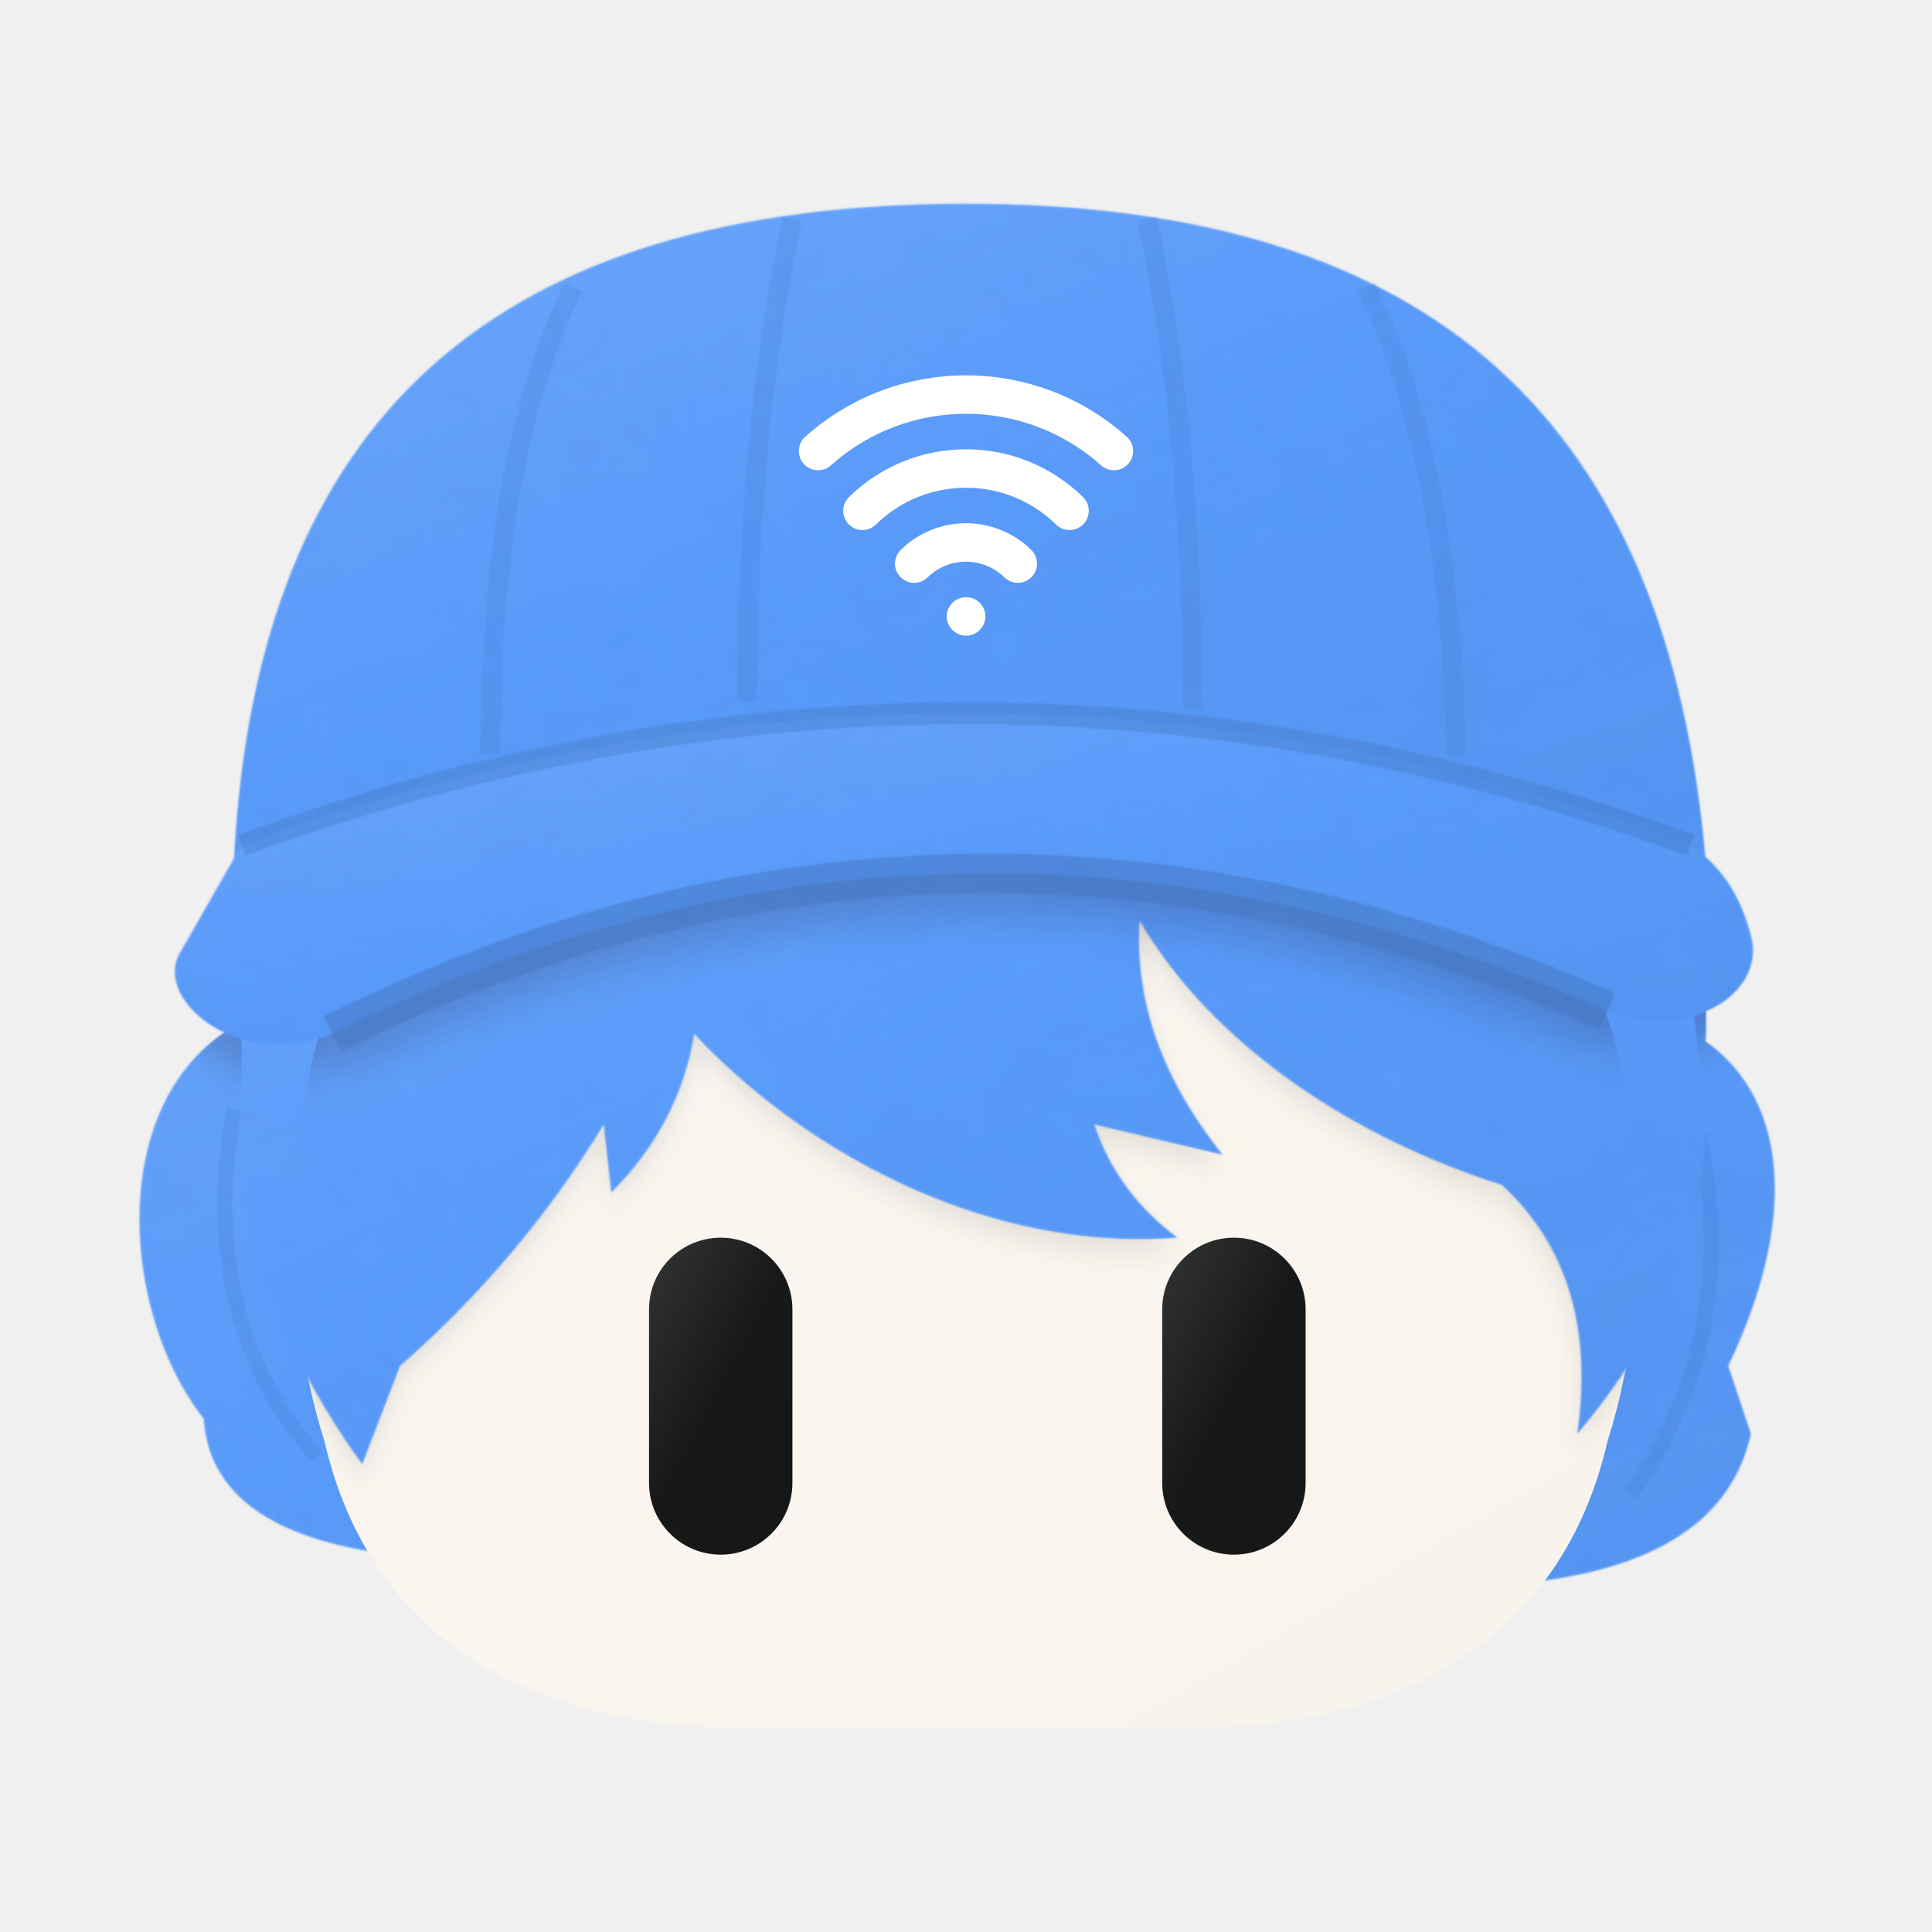
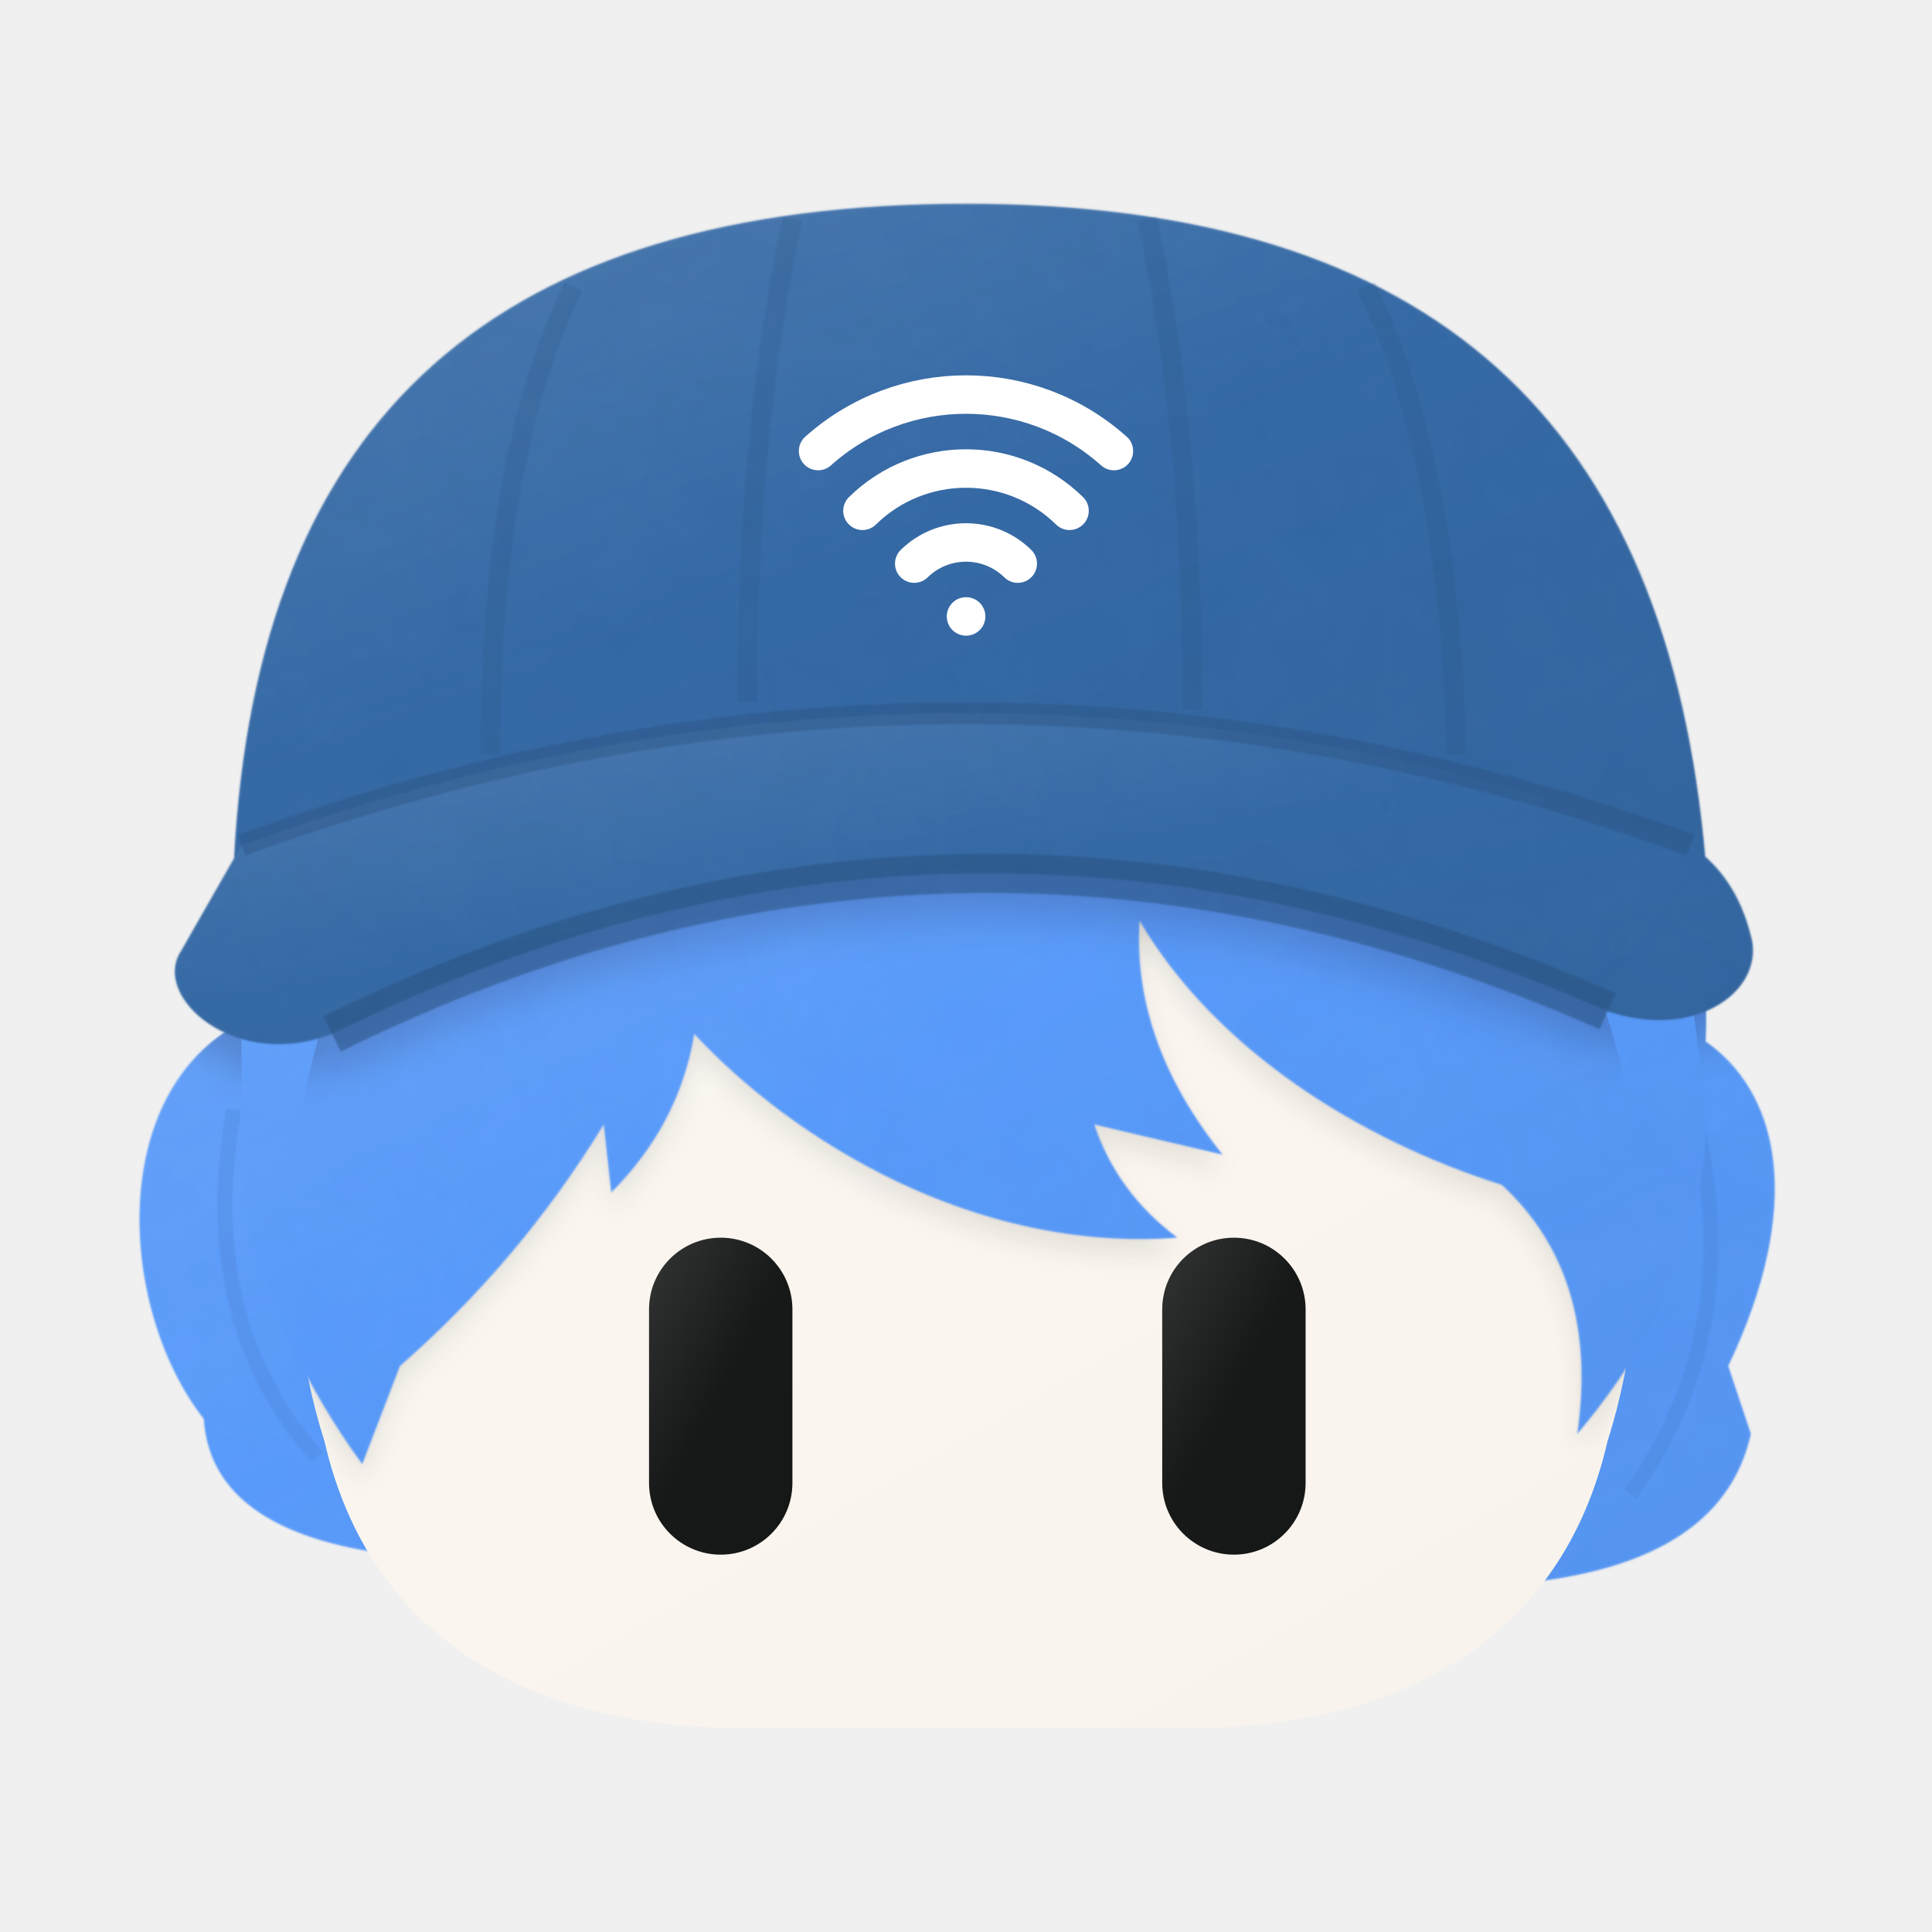
<svg xmlns="http://www.w3.org/2000/svg" viewBox="0 0 256 256" width="256" height="256" role="img">
  <defs>
    <clipPath id="avatar-contact-receiver-fringe-hair-sweep-face-round" clipPathUnits="userSpaceOnUse">
      <path d="M48 124C38 140 36 169 43 191C49 217 70 229 99 229H157C186 229 207 217 213 191C220 169 218 140 208 124C185 105 71 105 48 124Z" fill="#000000" />
    </clipPath>
    <filter id="avatar-contact-shadow-fringe-hair-sweep-face-round" filterUnits="userSpaceOnUse" x="0" y="0" width="256" height="256" color-interpolation-filters="sRGB">
      <feGaussianBlur in="SourceAlpha" stdDeviation="1.6" />
      <feOffset dy="2" result="contact-alpha" />
      <feFlood flood-color="#201a28" flood-opacity="0.09" />
      <feComposite in2="contact-alpha" operator="in" />
    </filter>
    <clipPath id="avatar-contact-receiver-hat-hat-cap-hair-sweep-hair-sweep-back-face-round" clipPathUnits="userSpaceOnUse">
      <path d="M48 124C38 140 36 169 43 191C49 217 70 229 99 229H157C186 229 207 217 213 191C220 169 218 140 208 124C185 105 71 105 48 124Z" fill="#000000" />
      <path d="M32 137C30 107 64 86 126 85C184 84 222 103 225 139Q230 165 209 190Q212 169 199 157C180 151 161 139 151 122Q150 138 162 153L145 149Q148 158 156 164C129 166 105 151 92 137Q90 149 81 158L80 149Q69 167 53 181L48 194Q37 179 32 160Z" fill="#000000" />
      <path d="M31 136C14 146 16 174 27 188Q28 203 52 206C87 222 173 224 199 210Q228 208 232 190L229 181C239 160 236 145 226 138C228 99 186 82 128 83C72 83 41 103 31 136Z" fill="#000000" />
      <path d="M31 147Q26 175 42 193M225 150Q231 177 216 198" fill="none" stroke="#000000" stroke-width="2" stroke-opacity="0.23" />
    </clipPath>
    <filter id="avatar-contact-shadow-hat-hat-cap-hair-sweep-hair-sweep-back-face-round" filterUnits="userSpaceOnUse" x="0" y="0" width="256" height="256" color-interpolation-filters="sRGB">
      <feGaussianBlur in="SourceAlpha" stdDeviation="2.4" />
      <feOffset dy="4" result="contact-alpha" />
      <feFlood flood-color="#201a28" flood-opacity="0.19" />
      <feComposite in2="contact-alpha" operator="in" />
    </filter>
    <filter id="avatar-soft-material-v1" x="-2%" y="-2%" width="104%" height="104%" color-interpolation-filters="sRGB">
      <feTurbulence type="fractalNoise" baseFrequency="0.08" numOctaves="3" seed="17" result="grain" />
      <feColorMatrix in="grain" type="matrix" values="0.213 0.715 0.072 0 0 0.213 0.715 0.072 0 0 0.213 0.715 0.072 0 0 0 0 0 0.03 0" result="faint-grain" />
      <feComposite in="faint-grain" in2="SourceGraphic" operator="in" result="clipped-grain" />
      <feBlend in="SourceGraphic" in2="clipped-grain" mode="soft-light" result="material" />
      <feGaussianBlur in="material" stdDeviation="0.16" />
    </filter>
    <linearGradient id="avatar-face-faf5ee" x1="0%" y1="0%" x2="85%" y2="100%">
      <stop offset="0%" stop-color="#fbf8f2" />
      <stop offset="52%" stop-color="#faf5ee" />
      <stop offset="100%" stop-color="#f8f3ec" />
    </linearGradient>
    <linearGradient id="avatar-hair-589afa" x1="0%" y1="0%" x2="85%" y2="100%">
      <stop offset="0%" stop-color="#6ca6fb" />
      <stop offset="52%" stop-color="#589afa" />
      <stop offset="100%" stop-color="#5595f1" />
    </linearGradient>
-     <linearGradient id="avatar-hat-589afa" x1="0%" y1="0%" x2="85%" y2="100%">
-       <stop offset="0%" stop-color="#6ca6fb" />
-       <stop offset="52%" stop-color="#589afa" />
-       <stop offset="100%" stop-color="#5595f1" />
+     <linearGradient id="avatar-hat-3569a5" x1="0%" y1="0%" x2="85%" y2="100%">
+       <stop offset="0%" stop-color="#4d7bb0" />
+       <stop offset="52%" stop-color="#3569a5" />
+       <stop offset="100%" stop-color="#33659f" />
    </linearGradient>
    <linearGradient id="avatar-eyes-171918" x1="0%" y1="0%" x2="85%" y2="100%">
      <stop offset="0%" stop-color="#333534" />
      <stop offset="52%" stop-color="#171918" />
      <stop offset="100%" stop-color="#161817" />
    </linearGradient>
    <linearGradient id="avatar-badge-ffffff" x1="0%" y1="0%" x2="85%" y2="100%">
      <stop offset="0%" stop-color="#ffffff" />
      <stop offset="52%" stop-color="#ffffff" />
      <stop offset="100%" stop-color="#f6f6f6" />
    </linearGradient>
  </defs>
  <g color="#4578c3" filter="url(#avatar-soft-material-v1)">
    <path d="M31 136C14 146 16 174 27 188Q28 203 52 206C87 222 173 224 199 210Q228 208 232 190L229 181C239 160 236 145 226 138C228 99 186 82 128 83C72 83 41 103 31 136Z" fill="url(#avatar-hair-589afa)" />
    <path d="M31 147Q26 175 42 193M225 150Q231 177 216 198" fill="none" stroke="#4578c3" stroke-width="2" stroke-opacity="0.23" />
  </g>
  <g color="url(#avatar-face-faf5ee)">
    <path d="M48 124C38 140 36 169 43 191C49 217 70 229 99 229H157C186 229 207 217 213 191C220 169 218 140 208 124C185 105 71 105 48 124Z" fill="url(#avatar-face-faf5ee)" />
  </g>
  <g data-layer="contact-shadow-fringe-hair-sweep-face-round" clip-path="url(#avatar-contact-receiver-fringe-hair-sweep-face-round)">
    <g filter="url(#avatar-contact-shadow-fringe-hair-sweep-face-round)">
      <g color="#000000">
        <path d="M32 137C30 107 64 86 126 85C184 84 222 103 225 139Q230 165 209 190Q212 169 199 157C180 151 161 139 151 122Q150 138 162 153L145 149Q148 158 156 164C129 166 105 151 92 137Q90 149 81 158L80 149Q69 167 53 181L48 194Q37 179 32 160Z" fill="#000000" />
      </g>
    </g>
  </g>
  <g color="#4578c3" filter="url(#avatar-soft-material-v1)">
    <path d="M32 137C30 107 64 86 126 85C184 84 222 103 225 139Q230 165 209 190Q212 169 199 157C180 151 161 139 151 122Q150 138 162 153L145 149Q148 158 156 164C129 166 105 151 92 137Q90 149 81 158L80 149Q69 167 53 181L48 194Q37 179 32 160Z" fill="url(#avatar-hair-589afa)" />
  </g>
  <g data-layer="contact-shadow-hat-hat-cap-hair-sweep-hair-sweep-back-face-round" clip-path="url(#avatar-contact-receiver-hat-hat-cap-hair-sweep-hair-sweep-back-face-round)">
    <g filter="url(#avatar-contact-shadow-hat-hat-cap-hair-sweep-hair-sweep-back-face-round)">
      <g color="#000000">
        <path d="M31 114C34 55 66 27 128 27C190 27 221 56 226 114Q128 86 31 114Z" fill="#000000" />
        <path d="M76 38Q65 60 65 100M105 29Q99 57 99 93M152 29Q158 57 158 94M181 38Q192 60 193 100" fill="none" stroke="#000000" stroke-width="2.6" stroke-opacity="0.21" />
        <path d="M32 112Q128 77 224 112Q230 116 232 124C234 131 225 138 213 134Q127 96 44 137C31 142 20 132 24 126Z" fill="#000000" />
        <path d="M44 137Q127 96 213 134" fill="none" stroke="#000000" stroke-width="5.2" stroke-opacity="0.55" />
        <path d="M32 112Q128 77 224 112" fill="none" stroke="#000000" stroke-width="2.9" stroke-opacity="0.4" />
      </g>
    </g>
  </g>
-   <g color="#4578c3" filter="url(#avatar-soft-material-v1)">
-     <path d="M31 114C34 55 66 27 128 27C190 27 221 56 226 114Q128 86 31 114Z" fill="url(#avatar-hat-589afa)" />
-     <path d="M76 38Q65 60 65 100M105 29Q99 57 99 93M152 29Q158 57 158 94M181 38Q192 60 193 100" fill="none" stroke="#4578c3" stroke-width="2.6" stroke-opacity="0.21" />
-     <path d="M32 112Q128 77 224 112Q230 116 232 124C234 131 225 138 213 134Q127 96 44 137C31 142 20 132 24 126Z" fill="url(#avatar-hat-589afa)" />
-     <path d="M44 137Q127 96 213 134" fill="none" stroke="#4578c3" stroke-width="5.2" stroke-opacity="0.55" />
-     <path d="M32 112Q128 77 224 112" fill="none" stroke="#4578c3" stroke-width="2.9" stroke-opacity="0.4" />
+   <g color="#295281" filter="url(#avatar-soft-material-v1)">
+     <path d="M31 114C34 55 66 27 128 27C190 27 221 56 226 114Q128 86 31 114Z" fill="url(#avatar-hat-3569a5)" />
+     <path d="M76 38Q65 60 65 100M105 29Q99 57 99 93M152 29Q158 57 158 94M181 38Q192 60 193 100" fill="none" stroke="#295281" stroke-width="2.6" stroke-opacity="0.21" />
+     <path d="M32 112Q128 77 224 112Q230 116 232 124C234 131 225 138 213 134Q127 96 44 137C31 142 20 132 24 126Z" fill="url(#avatar-hat-3569a5)" />
+     <path d="M44 137Q127 96 213 134" fill="none" stroke="#295281" stroke-width="5.2" stroke-opacity="0.55" />
+     <path d="M32 112Q128 77 224 112" fill="none" stroke="#295281" stroke-width="2.9" stroke-opacity="0.4" />
  </g>
  <g data-layer="hat-badge" transform="translate(128 66) rotate(0) scale(0.84) translate(-128 -64)">
    <g transform="translate(128 64) scale(0.21875) translate(-128 -128)">
      <g color="#ffffff">
        <path d="M12 20h.01" fill="none" stroke="#ffffff" stroke-width="2.6" stroke-linecap="round" stroke-linejoin="round" transform="scale(10.66667)" />
        <path d="M2 8.82a15 15 0 0 1 20 0" fill="none" stroke="#ffffff" stroke-width="2.6" stroke-linecap="round" stroke-linejoin="round" transform="scale(10.66667)" />
        <path d="M5 12.859a10 10 0 0 1 14 0" fill="none" stroke="#ffffff" stroke-width="2.6" stroke-linecap="round" stroke-linejoin="round" transform="scale(10.66667)" />
        <path d="M8.5 16.429a5 5 0 0 1 7 0" fill="none" stroke="#ffffff" stroke-width="2.6" stroke-linecap="round" stroke-linejoin="round" transform="scale(10.66667)" />
      </g>
    </g>
  </g>
  <g data-layer="state" data-state="idle">
    <rect x="86" y="164" width="19" height="42" rx="9.5" fill="url(#avatar-eyes-171918)" />
    <rect x="154" y="164" width="19" height="42" rx="9.5" fill="url(#avatar-eyes-171918)" />
  </g>
</svg>
